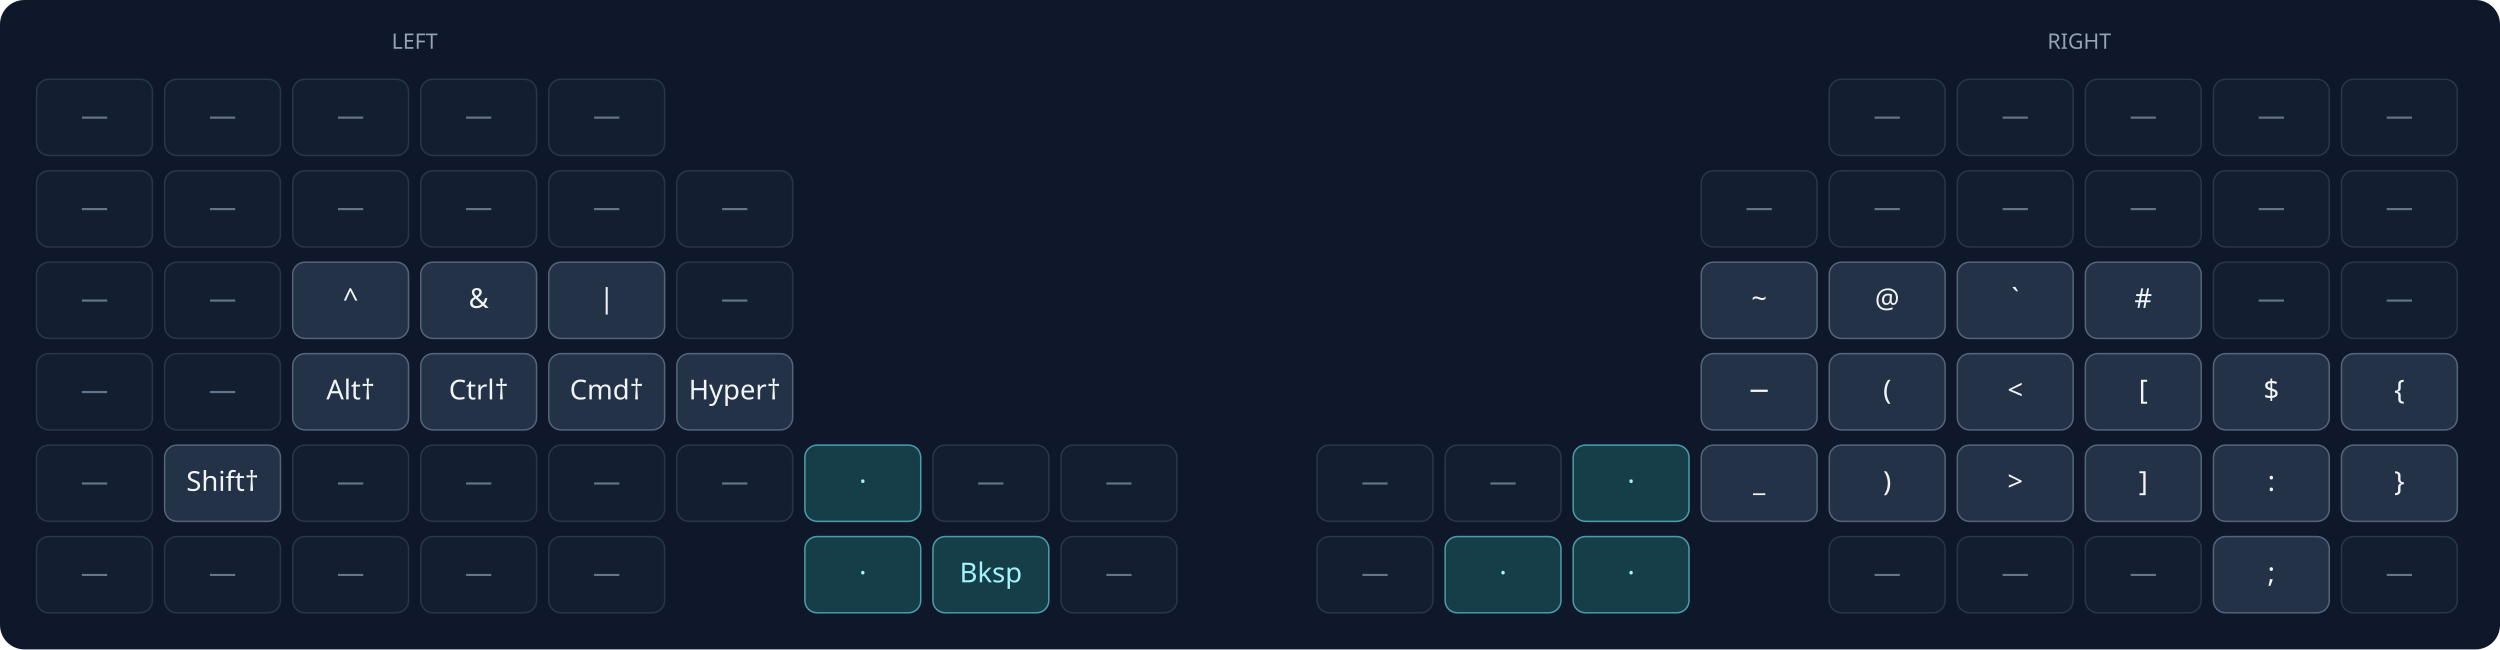
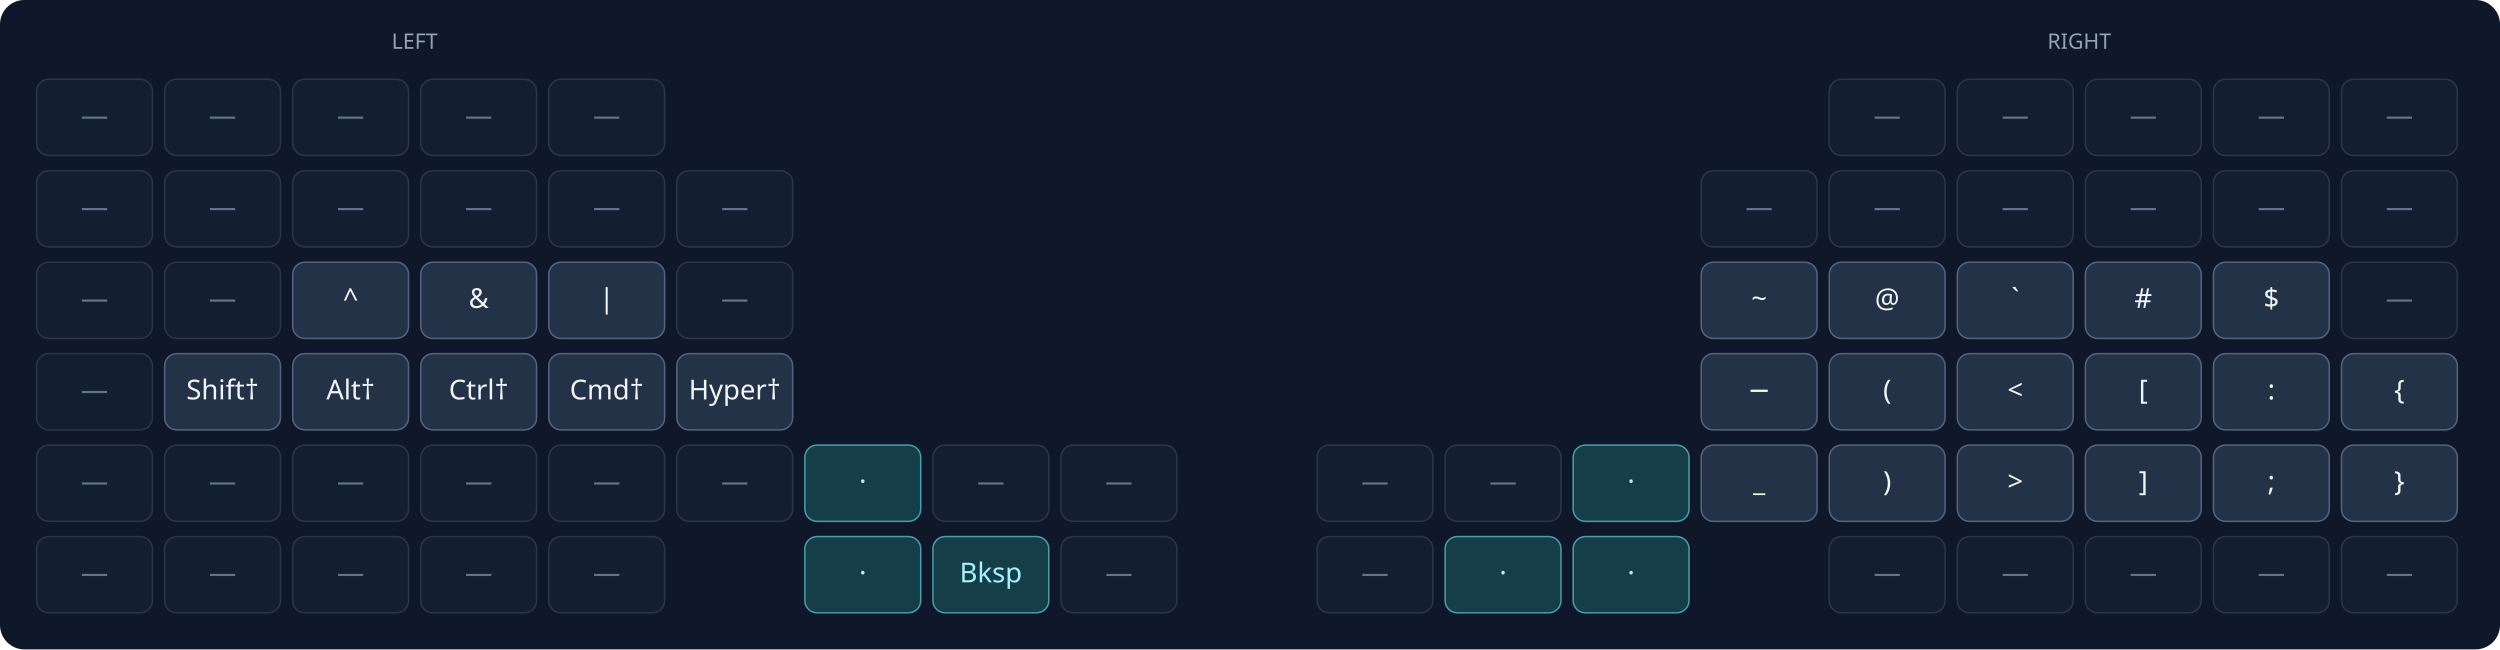
<svg xmlns="http://www.w3.org/2000/svg" width="1640" height="426" viewBox="0 0 1640 426" role="img" aria-labelledby="title desc">
  <rect width="1640" height="426" rx="16" fill="#0f172a" />
  <g font-family="system-ui, sans-serif" text-anchor="middle">
    <text x="272" y="32" fill="#94a3b8" font-size="14">LEFT</text>
    <text x="1364" y="32" fill="#94a3b8" font-size="14">RIGHT</text>
    <g data-position="0" data-binding="&amp;none">
      <rect x="24" y="52" width="76" height="50" rx="8" fill="#131e31" stroke="#28364b" />
      <text x="62" y="82" fill="#64748b" font-size="18">—</text>
    </g>
    <g data-position="1" data-binding="&amp;none">
      <rect x="108" y="52" width="76" height="50" rx="8" fill="#131e31" stroke="#28364b" />
      <text x="146" y="82" fill="#64748b" font-size="18">—</text>
    </g>
    <g data-position="2" data-binding="&amp;none">
      <rect x="192" y="52" width="76" height="50" rx="8" fill="#131e31" stroke="#28364b" />
      <text x="230" y="82" fill="#64748b" font-size="18">—</text>
    </g>
    <g data-position="3" data-binding="&amp;none">
      <rect x="276" y="52" width="76" height="50" rx="8" fill="#131e31" stroke="#28364b" />
      <text x="314" y="82" fill="#64748b" font-size="18">—</text>
    </g>
    <g data-position="4" data-binding="&amp;none">
      <rect x="360" y="52" width="76" height="50" rx="8" fill="#131e31" stroke="#28364b" />
      <text x="398" y="82" fill="#64748b" font-size="18">—</text>
    </g>
    <g data-position="5" data-binding="&amp;none">
      <rect x="1200" y="52" width="76" height="50" rx="8" fill="#131e31" stroke="#28364b" />
      <text x="1238" y="82" fill="#64748b" font-size="18">—</text>
    </g>
    <g data-position="6" data-binding="&amp;none">
      <rect x="1284" y="52" width="76" height="50" rx="8" fill="#131e31" stroke="#28364b" />
      <text x="1322" y="82" fill="#64748b" font-size="18">—</text>
    </g>
    <g data-position="7" data-binding="&amp;none">
      <rect x="1368" y="52" width="76" height="50" rx="8" fill="#131e31" stroke="#28364b" />
      <text x="1406" y="82" fill="#64748b" font-size="18">—</text>
    </g>
    <g data-position="8" data-binding="&amp;none">
      <rect x="1452" y="52" width="76" height="50" rx="8" fill="#131e31" stroke="#28364b" />
      <text x="1490" y="82" fill="#64748b" font-size="18">—</text>
    </g>
    <g data-position="9" data-binding="&amp;none">
      <rect x="1536" y="52" width="76" height="50" rx="8" fill="#131e31" stroke="#28364b" />
      <text x="1574" y="82" fill="#64748b" font-size="18">—</text>
    </g>
    <g data-position="10" data-binding="&amp;none">
      <rect x="24" y="112" width="76" height="50" rx="8" fill="#131e31" stroke="#28364b" />
      <text x="62" y="142" fill="#64748b" font-size="18">—</text>
    </g>
    <g data-position="11" data-binding="&amp;none">
      <rect x="108" y="112" width="76" height="50" rx="8" fill="#131e31" stroke="#28364b" />
      <text x="146" y="142" fill="#64748b" font-size="18">—</text>
    </g>
    <g data-position="12" data-binding="&amp;none">
      <rect x="192" y="112" width="76" height="50" rx="8" fill="#131e31" stroke="#28364b" />
      <text x="230" y="142" fill="#64748b" font-size="18">—</text>
    </g>
    <g data-position="13" data-binding="&amp;none">
      <rect x="276" y="112" width="76" height="50" rx="8" fill="#131e31" stroke="#28364b" />
      <text x="314" y="142" fill="#64748b" font-size="18">—</text>
    </g>
    <g data-position="14" data-binding="&amp;none">
      <rect x="360" y="112" width="76" height="50" rx="8" fill="#131e31" stroke="#28364b" />
      <text x="398" y="142" fill="#64748b" font-size="18">—</text>
    </g>
    <g data-position="15" data-binding="&amp;none">
      <rect x="444" y="112" width="76" height="50" rx="8" fill="#131e31" stroke="#28364b" />
      <text x="482" y="142" fill="#64748b" font-size="18">—</text>
    </g>
    <g data-position="16" data-binding="&amp;none">
      <rect x="1116" y="112" width="76" height="50" rx="8" fill="#131e31" stroke="#28364b" />
      <text x="1154" y="142" fill="#64748b" font-size="18">—</text>
    </g>
    <g data-position="17" data-binding="&amp;none">
      <rect x="1200" y="112" width="76" height="50" rx="8" fill="#131e31" stroke="#28364b" />
      <text x="1238" y="142" fill="#64748b" font-size="18">—</text>
    </g>
    <g data-position="18" data-binding="&amp;none">
      <rect x="1284" y="112" width="76" height="50" rx="8" fill="#131e31" stroke="#28364b" />
      <text x="1322" y="142" fill="#64748b" font-size="18">—</text>
    </g>
    <g data-position="19" data-binding="&amp;none">
      <rect x="1368" y="112" width="76" height="50" rx="8" fill="#131e31" stroke="#28364b" />
      <text x="1406" y="142" fill="#64748b" font-size="18">—</text>
    </g>
    <g data-position="20" data-binding="&amp;none">
      <rect x="1452" y="112" width="76" height="50" rx="8" fill="#131e31" stroke="#28364b" />
      <text x="1490" y="142" fill="#64748b" font-size="18">—</text>
    </g>
    <g data-position="21" data-binding="&amp;none">
      <rect x="1536" y="112" width="76" height="50" rx="8" fill="#131e31" stroke="#28364b" />
      <text x="1574" y="142" fill="#64748b" font-size="18">—</text>
    </g>
    <g data-position="22" data-binding="&amp;none">
      <rect x="24" y="172" width="76" height="50" rx="8" fill="#131e31" stroke="#28364b" />
      <text x="62" y="202" fill="#64748b" font-size="18">—</text>
    </g>
    <g data-position="23" data-binding="&amp;none">
      <rect x="108" y="172" width="76" height="50" rx="8" fill="#131e31" stroke="#28364b" />
      <text x="146" y="202" fill="#64748b" font-size="18">—</text>
    </g>
    <g data-position="24" data-binding="&amp;kp CARET">
      <rect x="192" y="172" width="76" height="50" rx="8" fill="#243247" stroke="#52647d" />
      <text x="230" y="202" fill="#f1f5f9" font-size="18">^</text>
    </g>
    <g data-position="25" data-binding="&amp;kp AMPS">
      <rect x="276" y="172" width="76" height="50" rx="8" fill="#243247" stroke="#52647d" />
      <text x="314" y="202" fill="#f1f5f9" font-size="18">&amp;</text>
    </g>
    <g data-position="26" data-binding="&amp;kp PIPE">
      <rect x="360" y="172" width="76" height="50" rx="8" fill="#243247" stroke="#52647d" />
      <text x="398" y="202" fill="#f1f5f9" font-size="18">|</text>
    </g>
    <g data-position="27" data-binding="&amp;none">
      <rect x="444" y="172" width="76" height="50" rx="8" fill="#131e31" stroke="#28364b" />
      <text x="482" y="202" fill="#64748b" font-size="18">—</text>
    </g>
    <g data-position="28" data-binding="&amp;kp TILDE">
      <rect x="1116" y="172" width="76" height="50" rx="8" fill="#243247" stroke="#52647d" />
      <text x="1154" y="202" fill="#f1f5f9" font-size="18">~</text>
    </g>
    <g data-position="29" data-binding="&amp;kp AT">
      <rect x="1200" y="172" width="76" height="50" rx="8" fill="#243247" stroke="#52647d" />
      <text x="1238" y="202" fill="#f1f5f9" font-size="18">@</text>
    </g>
    <g data-position="30" data-binding="&amp;kp GRAVE">
      <rect x="1284" y="172" width="76" height="50" rx="8" fill="#243247" stroke="#52647d" />
      <text x="1322" y="202" fill="#f1f5f9" font-size="18">`</text>
    </g>
    <g data-position="31" data-binding="&amp;kp HASH">
      <rect x="1368" y="172" width="76" height="50" rx="8" fill="#243247" stroke="#52647d" />
      <text x="1406" y="202" fill="#f1f5f9" font-size="18">#</text>
    </g>
-     <g data-position="32" data-binding="&amp;none">
-       <rect x="1452" y="172" width="76" height="50" rx="8" fill="#131e31" stroke="#28364b" />
-       <text x="1490" y="202" fill="#64748b" font-size="18">—</text>
+     <g data-position="32" data-binding="&amp;kp DLLR">
+       <rect x="1452" y="172" width="76" height="50" rx="8" fill="#243247" stroke="#52647d" />
+       <text x="1490" y="202" fill="#f1f5f9" font-size="18">$</text>
    </g>
    <g data-position="33" data-binding="&amp;none">
      <rect x="1536" y="172" width="76" height="50" rx="8" fill="#131e31" stroke="#28364b" />
      <text x="1574" y="202" fill="#64748b" font-size="18">—</text>
    </g>
    <g data-position="34" data-binding="&amp;none">
      <rect x="24" y="232" width="76" height="50" rx="8" fill="#131e31" stroke="#28364b" />
      <text x="62" y="262" fill="#64748b" font-size="18">—</text>
    </g>
-     <g data-position="35" data-binding="&amp;none">
-       <rect x="108" y="232" width="76" height="50" rx="8" fill="#131e31" stroke="#28364b" />
-       <text x="146" y="262" fill="#64748b" font-size="18">—</text>
+     <g data-position="35" data-binding="&amp;sk LSHFT">
+       <rect x="108" y="232" width="76" height="50" rx="8" fill="#243247" stroke="#52647d" />
+       <text x="146" y="262" fill="#f1f5f9" font-size="18">Shift†</text>
    </g>
    <g data-position="36" data-binding="&amp;sk LALT">
      <rect x="192" y="232" width="76" height="50" rx="8" fill="#243247" stroke="#52647d" />
      <text x="230" y="262" fill="#f1f5f9" font-size="18">Alt†</text>
    </g>
    <g data-position="37" data-binding="&amp;sk LCTRL">
      <rect x="276" y="232" width="76" height="50" rx="8" fill="#243247" stroke="#52647d" />
      <text x="314" y="262" fill="#f1f5f9" font-size="18">Ctrl†</text>
    </g>
    <g data-position="38" data-binding="&amp;sk LGUI">
      <rect x="360" y="232" width="76" height="50" rx="8" fill="#243247" stroke="#52647d" />
      <text x="398" y="262" fill="#f1f5f9" font-size="18">Cmd†</text>
    </g>
    <g data-position="39" data-binding="&amp;sk HYPER_MOD">
      <rect x="444" y="232" width="76" height="50" rx="8" fill="#243247" stroke="#52647d" />
      <text x="482" y="262" fill="#f1f5f9" font-size="18">Hyper†</text>
    </g>
    <g data-position="40" data-binding="&amp;kp MINUS">
      <rect x="1116" y="232" width="76" height="50" rx="8" fill="#243247" stroke="#52647d" />
      <text x="1154" y="262" fill="#f1f5f9" font-size="18">−</text>
    </g>
    <g data-position="41" data-binding="&amp;kp LPAR">
      <rect x="1200" y="232" width="76" height="50" rx="8" fill="#243247" stroke="#52647d" />
      <text x="1238" y="262" fill="#f1f5f9" font-size="18">(</text>
    </g>
    <g data-position="42" data-binding="&amp;kp LT">
      <rect x="1284" y="232" width="76" height="50" rx="8" fill="#243247" stroke="#52647d" />
      <text x="1322" y="262" fill="#f1f5f9" font-size="18">&lt;</text>
    </g>
    <g data-position="43" data-binding="&amp;kp LBKT">
      <rect x="1368" y="232" width="76" height="50" rx="8" fill="#243247" stroke="#52647d" />
      <text x="1406" y="262" fill="#f1f5f9" font-size="18">[</text>
    </g>
-     <g data-position="44" data-binding="&amp;kp DLLR">
+     <g data-position="44" data-binding="&amp;kp COLON">
      <rect x="1452" y="232" width="76" height="50" rx="8" fill="#243247" stroke="#52647d" />
-       <text x="1490" y="262" fill="#f1f5f9" font-size="18">$</text>
+       <text x="1490" y="262" fill="#f1f5f9" font-size="18">:</text>
    </g>
    <g data-position="45" data-binding="&amp;kp LBRC">
      <rect x="1536" y="232" width="76" height="50" rx="8" fill="#243247" stroke="#52647d" />
      <text x="1574" y="262" fill="#f1f5f9" font-size="18">{</text>
    </g>
    <g data-position="46" data-binding="&amp;none">
      <rect x="24" y="292" width="76" height="50" rx="8" fill="#131e31" stroke="#28364b" />
      <text x="62" y="322" fill="#64748b" font-size="18">—</text>
    </g>
-     <g data-position="47" data-binding="&amp;sk LSHFT">
-       <rect x="108" y="292" width="76" height="50" rx="8" fill="#243247" stroke="#52647d" />
-       <text x="146" y="322" fill="#f1f5f9" font-size="18">Shift†</text>
+     <g data-position="47" data-binding="&amp;none">
+       <rect x="108" y="292" width="76" height="50" rx="8" fill="#131e31" stroke="#28364b" />
+       <text x="146" y="322" fill="#64748b" font-size="18">—</text>
    </g>
    <g data-position="48" data-binding="&amp;none">
      <rect x="192" y="292" width="76" height="50" rx="8" fill="#131e31" stroke="#28364b" />
      <text x="230" y="322" fill="#64748b" font-size="18">—</text>
    </g>
    <g data-position="49" data-binding="&amp;none">
      <rect x="276" y="292" width="76" height="50" rx="8" fill="#131e31" stroke="#28364b" />
      <text x="314" y="322" fill="#64748b" font-size="18">—</text>
    </g>
    <g data-position="50" data-binding="&amp;none">
      <rect x="360" y="292" width="76" height="50" rx="8" fill="#131e31" stroke="#28364b" />
      <text x="398" y="322" fill="#64748b" font-size="18">—</text>
    </g>
    <g data-position="51" data-binding="&amp;none">
      <rect x="444" y="292" width="76" height="50" rx="8" fill="#131e31" stroke="#28364b" />
      <text x="482" y="322" fill="#64748b" font-size="18">—</text>
    </g>
    <g data-position="52" data-binding="&amp;trans">
      <rect x="528" y="292" width="76" height="50" rx="8" fill="#153e48" stroke="#4b9caa" />
      <text x="566" y="322" fill="#a5f3fc" font-size="18">·</text>
    </g>
    <g data-position="53" data-binding="&amp;none">
      <rect x="612" y="292" width="76" height="50" rx="8" fill="#131e31" stroke="#28364b" />
      <text x="650" y="322" fill="#64748b" font-size="18">—</text>
    </g>
    <g data-position="54" data-binding="&amp;none">
      <rect x="696" y="292" width="76" height="50" rx="8" fill="#131e31" stroke="#28364b" />
      <text x="734" y="322" fill="#64748b" font-size="18">—</text>
    </g>
    <g data-position="55" data-binding="&amp;none">
      <rect x="864" y="292" width="76" height="50" rx="8" fill="#131e31" stroke="#28364b" />
      <text x="902" y="322" fill="#64748b" font-size="18">—</text>
    </g>
    <g data-position="56" data-binding="&amp;none">
      <rect x="948" y="292" width="76" height="50" rx="8" fill="#131e31" stroke="#28364b" />
      <text x="986" y="322" fill="#64748b" font-size="18">—</text>
    </g>
    <g data-position="57" data-binding="&amp;trans">
      <rect x="1032" y="292" width="76" height="50" rx="8" fill="#153e48" stroke="#4b9caa" />
      <text x="1070" y="322" fill="#a5f3fc" font-size="18">·</text>
    </g>
    <g data-position="58" data-binding="&amp;kp UNDER">
      <rect x="1116" y="292" width="76" height="50" rx="8" fill="#243247" stroke="#52647d" />
      <text x="1154" y="322" fill="#f1f5f9" font-size="18">_</text>
    </g>
    <g data-position="59" data-binding="&amp;kp RPAR">
      <rect x="1200" y="292" width="76" height="50" rx="8" fill="#243247" stroke="#52647d" />
      <text x="1238" y="322" fill="#f1f5f9" font-size="18">)</text>
    </g>
    <g data-position="60" data-binding="&amp;kp GT">
      <rect x="1284" y="292" width="76" height="50" rx="8" fill="#243247" stroke="#52647d" />
      <text x="1322" y="322" fill="#f1f5f9" font-size="18">&gt;</text>
    </g>
    <g data-position="61" data-binding="&amp;kp RBKT">
      <rect x="1368" y="292" width="76" height="50" rx="8" fill="#243247" stroke="#52647d" />
      <text x="1406" y="322" fill="#f1f5f9" font-size="18">]</text>
    </g>
-     <g data-position="62" data-binding="&amp;kp COLON">
+     <g data-position="62" data-binding="&amp;kp SEMI">
      <rect x="1452" y="292" width="76" height="50" rx="8" fill="#243247" stroke="#52647d" />
-       <text x="1490" y="322" fill="#f1f5f9" font-size="18">:</text>
+       <text x="1490" y="322" fill="#f1f5f9" font-size="18">;</text>
    </g>
    <g data-position="63" data-binding="&amp;kp RBRC">
      <rect x="1536" y="292" width="76" height="50" rx="8" fill="#243247" stroke="#52647d" />
      <text x="1574" y="322" fill="#f1f5f9" font-size="18">}</text>
    </g>
    <g data-position="64" data-binding="&amp;none">
      <rect x="24" y="352" width="76" height="50" rx="8" fill="#131e31" stroke="#28364b" />
      <text x="62" y="382" fill="#64748b" font-size="18">—</text>
    </g>
    <g data-position="65" data-binding="&amp;none">
      <rect x="108" y="352" width="76" height="50" rx="8" fill="#131e31" stroke="#28364b" />
      <text x="146" y="382" fill="#64748b" font-size="18">—</text>
    </g>
    <g data-position="66" data-binding="&amp;none">
      <rect x="192" y="352" width="76" height="50" rx="8" fill="#131e31" stroke="#28364b" />
      <text x="230" y="382" fill="#64748b" font-size="18">—</text>
    </g>
    <g data-position="67" data-binding="&amp;none">
      <rect x="276" y="352" width="76" height="50" rx="8" fill="#131e31" stroke="#28364b" />
      <text x="314" y="382" fill="#64748b" font-size="18">—</text>
    </g>
    <g data-position="68" data-binding="&amp;none">
      <rect x="360" y="352" width="76" height="50" rx="8" fill="#131e31" stroke="#28364b" />
      <text x="398" y="382" fill="#64748b" font-size="18">—</text>
    </g>
    <g data-position="69" data-binding="&amp;trans">
      <rect x="528" y="352" width="76" height="50" rx="8" fill="#153e48" stroke="#4b9caa" />
      <text x="566" y="382" fill="#a5f3fc" font-size="18">·</text>
    </g>
    <g data-position="70" data-binding="&amp;kp BSPC">
      <rect x="612" y="352" width="76" height="50" rx="8" fill="#153e48" stroke="#4b9caa" />
      <text x="650" y="382" fill="#a5f3fc" font-size="18">Bksp</text>
    </g>
    <g data-position="71" data-binding="&amp;none">
      <rect x="696" y="352" width="76" height="50" rx="8" fill="#131e31" stroke="#28364b" />
      <text x="734" y="382" fill="#64748b" font-size="18">—</text>
    </g>
    <g data-position="72" data-binding="&amp;none">
      <rect x="864" y="352" width="76" height="50" rx="8" fill="#131e31" stroke="#28364b" />
      <text x="902" y="382" fill="#64748b" font-size="18">—</text>
    </g>
    <g data-position="73" data-binding="&amp;trans">
      <rect x="948" y="352" width="76" height="50" rx="8" fill="#153e48" stroke="#4b9caa" />
      <text x="986" y="382" fill="#a5f3fc" font-size="18">·</text>
    </g>
    <g data-position="74" data-binding="&amp;trans">
      <rect x="1032" y="352" width="76" height="50" rx="8" fill="#153e48" stroke="#4b9caa" />
      <text x="1070" y="382" fill="#a5f3fc" font-size="18">·</text>
    </g>
    <g data-position="75" data-binding="&amp;none">
      <rect x="1200" y="352" width="76" height="50" rx="8" fill="#131e31" stroke="#28364b" />
      <text x="1238" y="382" fill="#64748b" font-size="18">—</text>
    </g>
    <g data-position="76" data-binding="&amp;none">
      <rect x="1284" y="352" width="76" height="50" rx="8" fill="#131e31" stroke="#28364b" />
      <text x="1322" y="382" fill="#64748b" font-size="18">—</text>
    </g>
    <g data-position="77" data-binding="&amp;none">
      <rect x="1368" y="352" width="76" height="50" rx="8" fill="#131e31" stroke="#28364b" />
      <text x="1406" y="382" fill="#64748b" font-size="18">—</text>
    </g>
-     <g data-position="78" data-binding="&amp;kp SEMI">
-       <rect x="1452" y="352" width="76" height="50" rx="8" fill="#243247" stroke="#52647d" />
-       <text x="1490" y="382" fill="#f1f5f9" font-size="18">;</text>
+     <g data-position="78" data-binding="&amp;none">
+       <rect x="1452" y="352" width="76" height="50" rx="8" fill="#131e31" stroke="#28364b" />
+       <text x="1490" y="382" fill="#64748b" font-size="18">—</text>
    </g>
    <g data-position="79" data-binding="&amp;none">
      <rect x="1536" y="352" width="76" height="50" rx="8" fill="#131e31" stroke="#28364b" />
      <text x="1574" y="382" fill="#64748b" font-size="18">—</text>
    </g>
  </g>
</svg>
